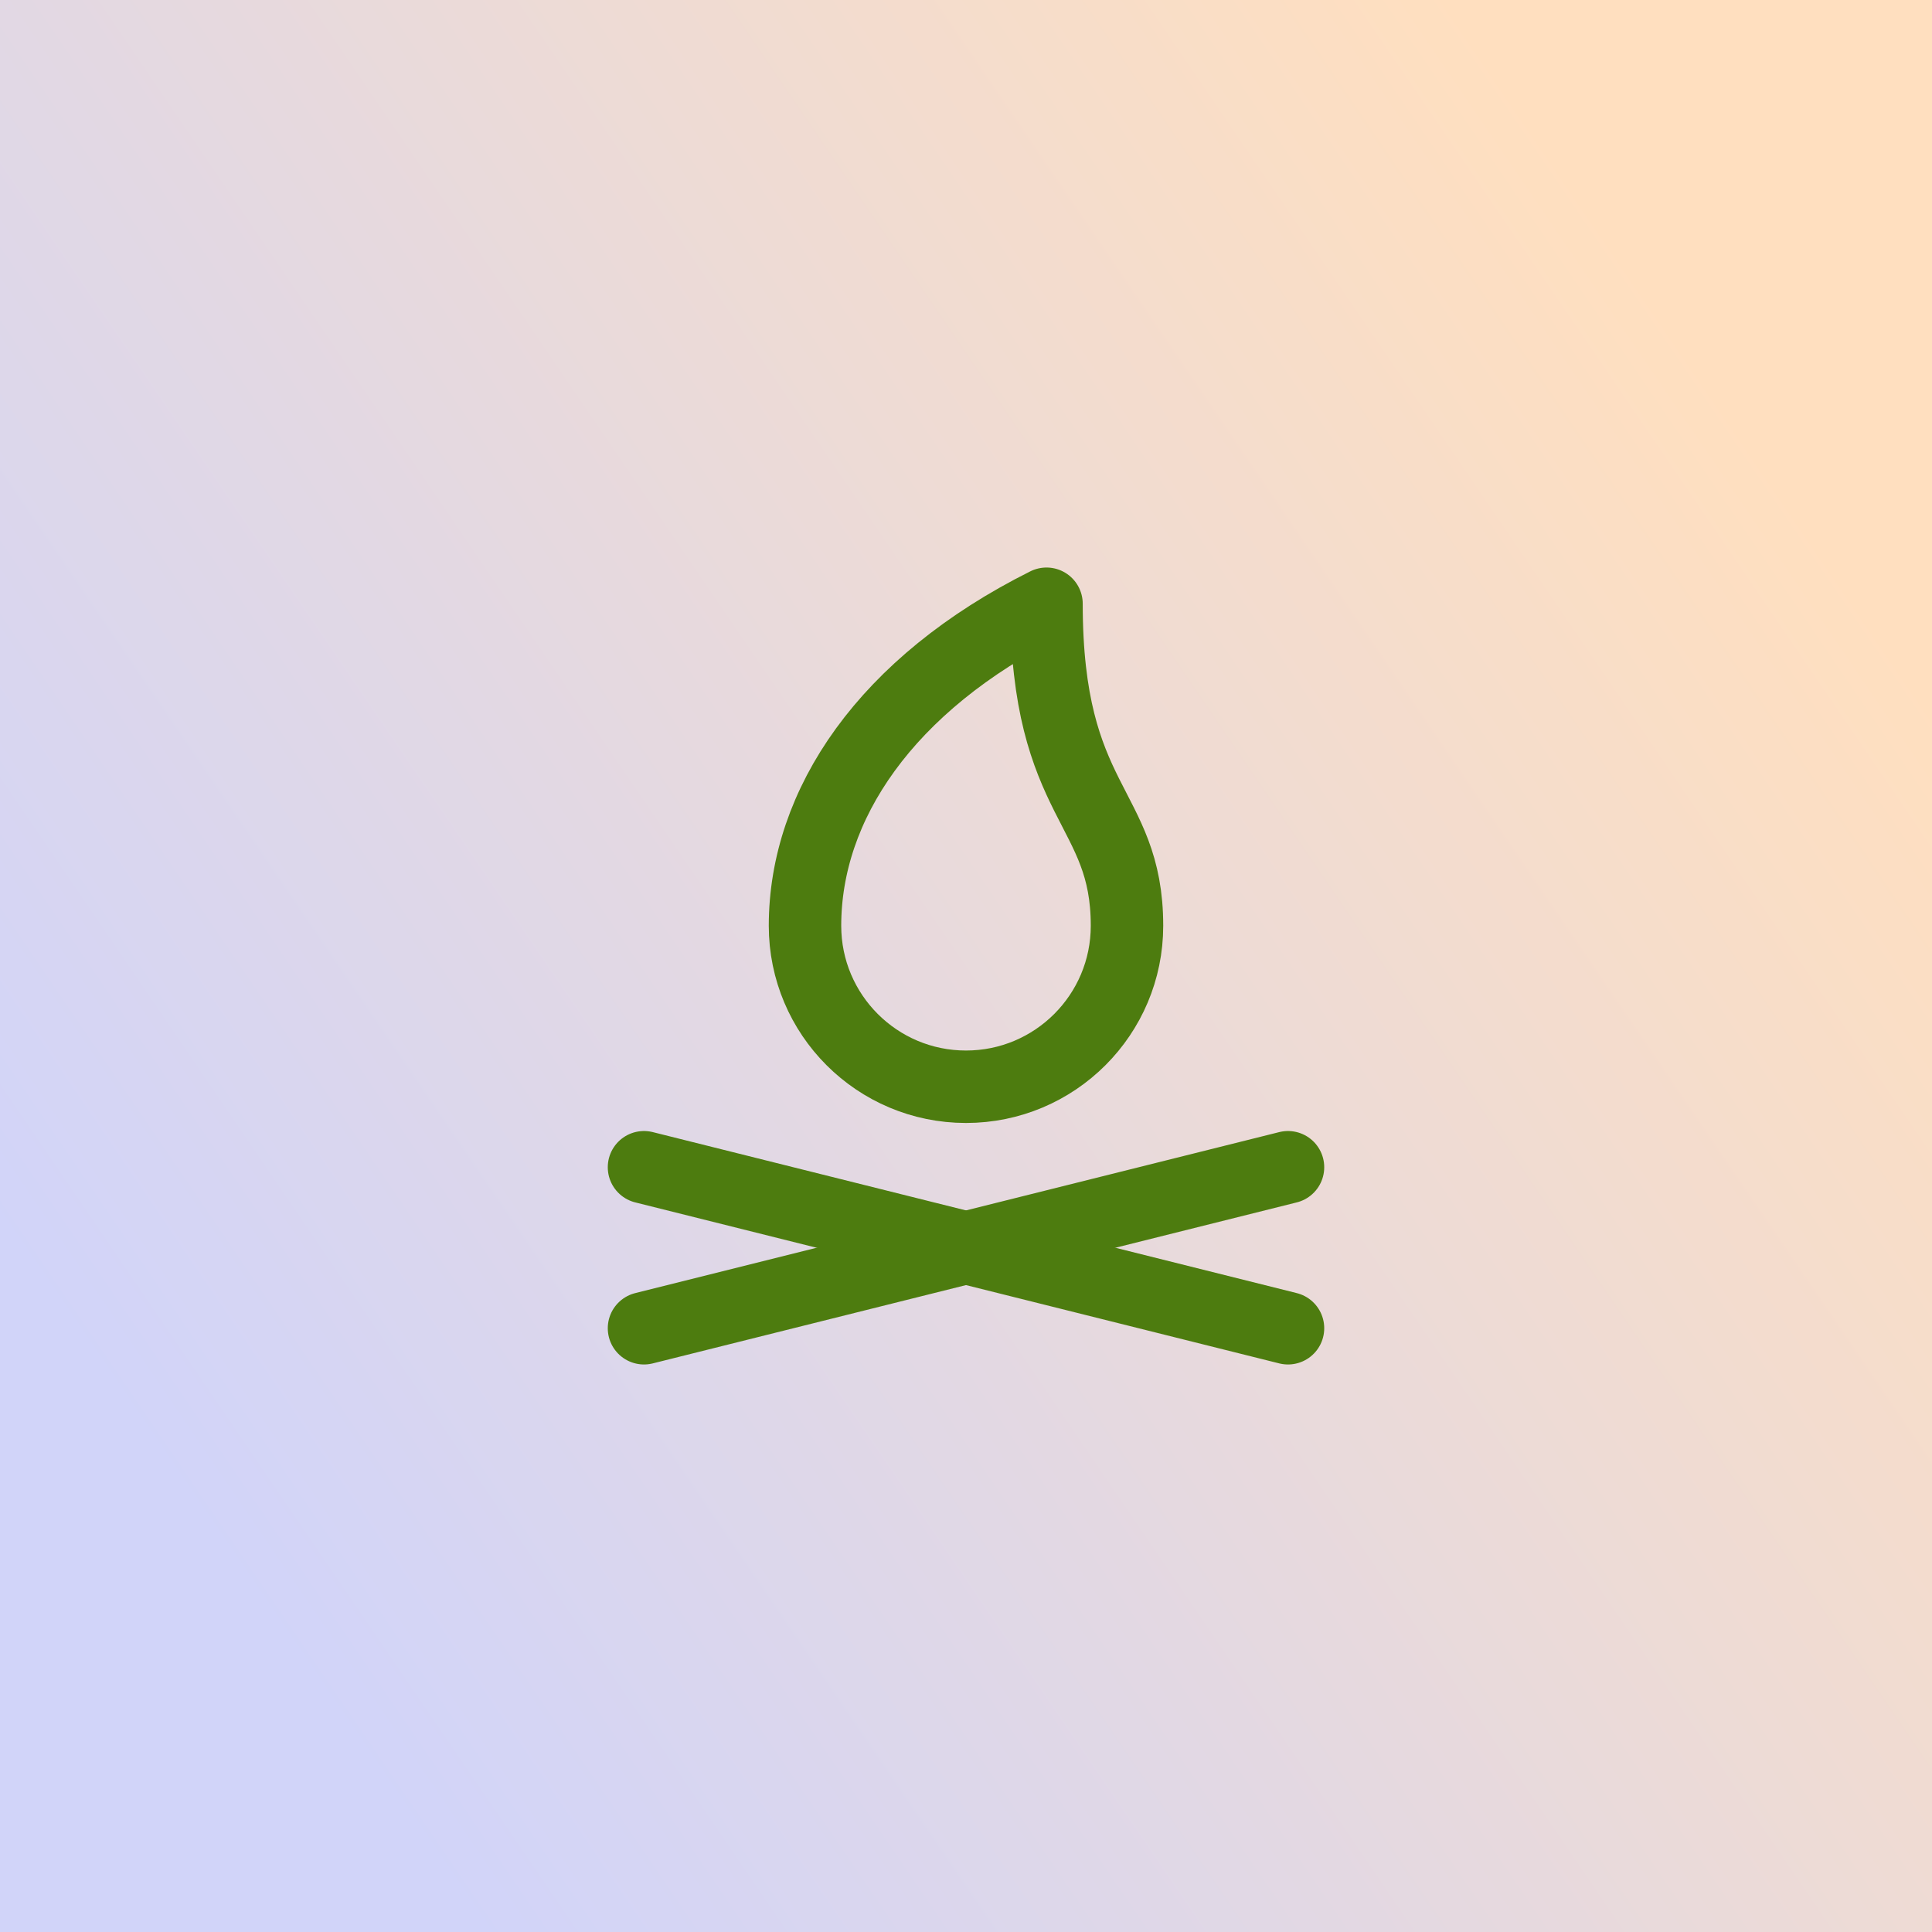
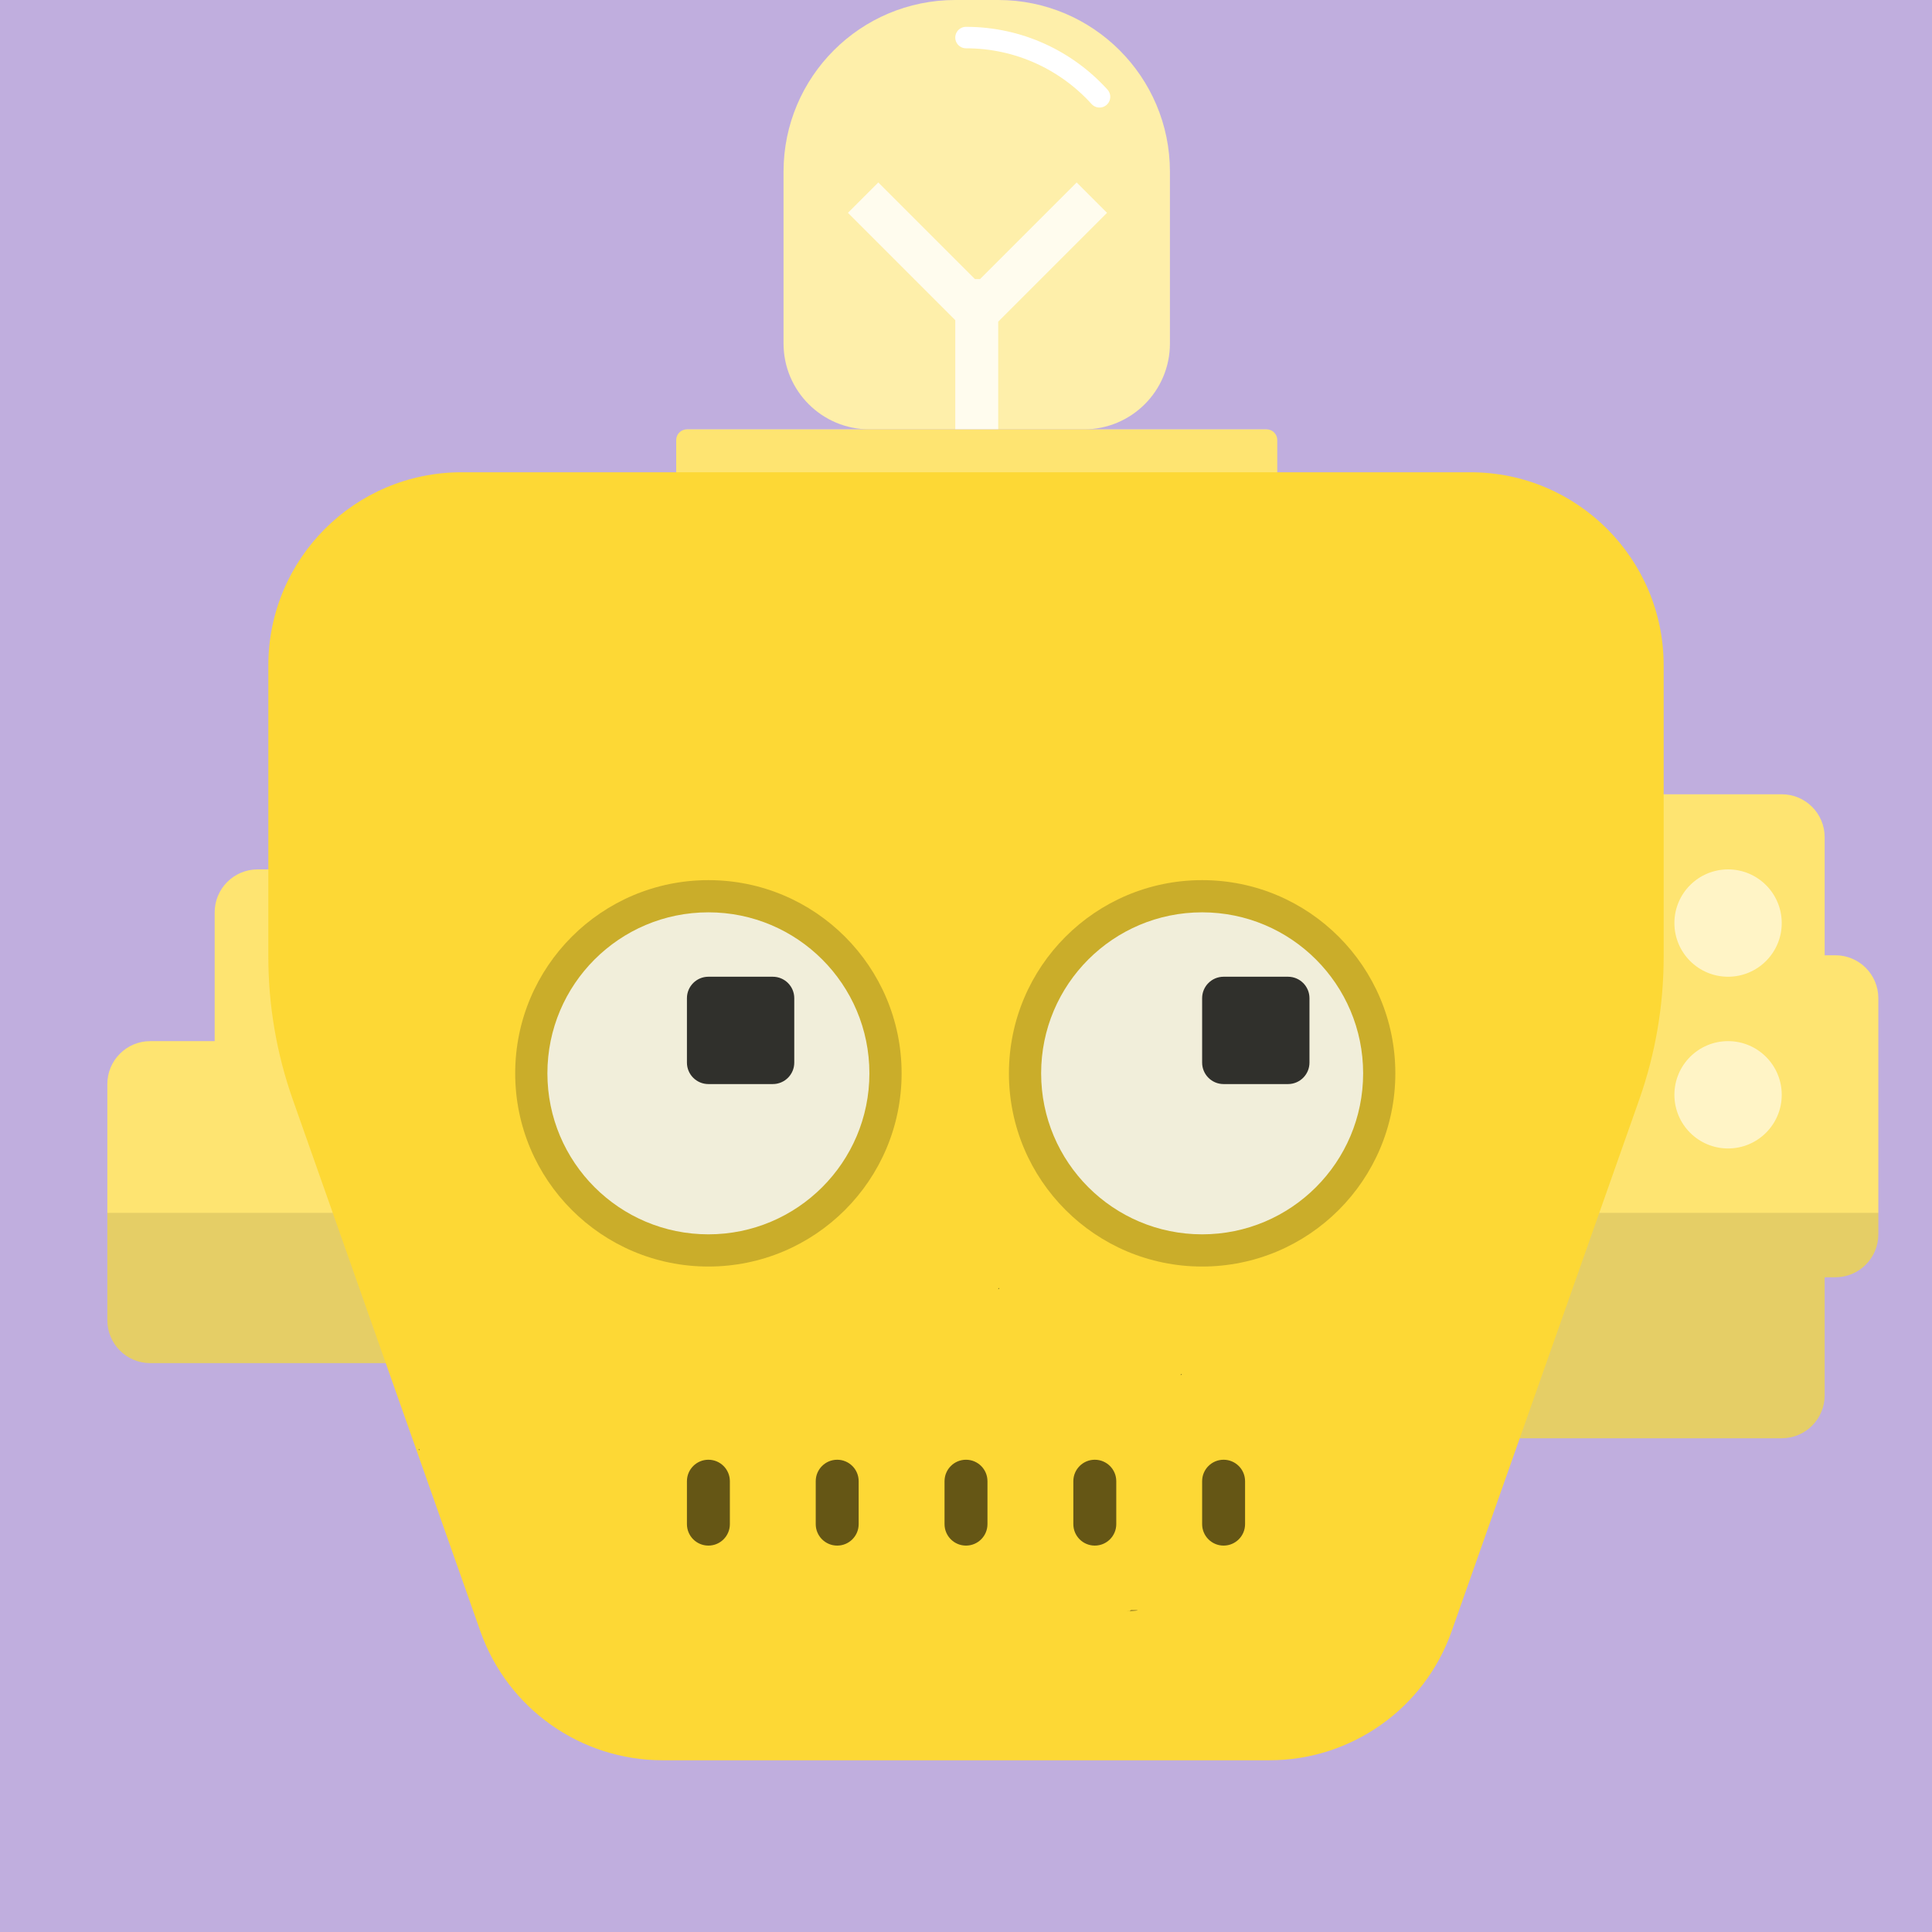
- <svg xmlns="http://www.w3.org/2000/svg" viewBox="0 0 96 96" width="96" height="96">
-   <defs>
-     <linearGradient id="g" gradientTransform="rotate(326 .5 .5)">
-       <stop offset="0" stop-color="#d1d4f9" />
-       <stop offset="1" stop-color="#ffdfbf" />
-     </linearGradient>
-   </defs>
-   <rect width="96" height="96" fill="url(#g)" />
-   <g transform="translate(24 24) scale(2)" fill="none" stroke="#4d7c0f" stroke-width="1.8" stroke-linecap="round" stroke-linejoin="round">
-     <path d="M4 21l16 -4" />
-     <path d="M20 21l-16 -4" />
-     <path d="M12 15a4 4 0 0 0 4 -4c0 -3 -2 -3 -2 -8c-4 2 -6 5 -6 8a4 4 0 0 0 4 4z" />
+ <svg xmlns="http://www.w3.org/2000/svg" viewBox="0 0 180 180" fill="none" shape-rendering="auto" width="96" height="96">
+   <mask id="viewboxMask">
+     <rect width="180" height="180" rx="0" ry="0" x="0" y="0" fill="#fff" />
+   </mask>
+   <g mask="url(#viewboxMask)">
+     <rect fill="#c0aede" width="180" height="180" x="0" y="0" />
+     <g transform="translate(0 66)">
+       <mask id="sidesSquareAssymetric-a" style="mask-type:luminance" maskUnits="userSpaceOnUse" x="10" y="8" width="165" height="60">
+         <g fill="#fff">
+           <rect x="10" y="31" width="36" height="30" rx="4" />
+           <rect x="20" y="15" width="26" height="30" rx="4" />
+           <rect x="139" y="23" width="36" height="30" rx="4" />
+           <rect x="134" y="8" width="36" height="60" rx="4" />
+         </g>
+       </mask>
+       <g mask="url(#sidesSquareAssymetric-a)">
+         <path d="M0 0h180v76H0V0Z" fill="#fdd835" />
+         <path d="M0 0h180v76H0V0Z" fill="#fff" fill-opacity=".3" />
+         <path fill="#000" fill-opacity=".1" d="M0 47h180v29H0z" />
+         <circle cx="161" cy="20" r="5" fill="#fff" fill-opacity=".6" />
+         <circle cx="161" cy="36" r="5" fill="#fff" fill-opacity=".6" />
+       </g>
+     </g>
+     <g transform="translate(41)">
+       <mask id="topBulb01-a" style="mask-type:luminance" maskUnits="userSpaceOnUse" x="22" y="0" width="56" height="52">
+         <g fill="#fff">
+           <path fill-rule="evenodd" clip-rule="evenodd" d="M32 16A16 16 0 0 1 48 0h4a16 16 0 0 1 16 16v16a8 8 0 0 1-8 8H40a8 8 0 0 1-8-8V16Z" />
+           <rect x="22" y="40" width="56" height="12" rx="1" />
+         </g>
+       </mask>
+       <g mask="url(#topBulb01-a)">
+         <path d="M0 0h100v52H0V0Z" fill="#fdd835" />
+         <path d="M0 0h100v52H0V0Z" fill="#fff" fill-opacity=".3" />
+         <path fill="#fff" fill-opacity=".4" d="M20-3h60v43H20z" />
+         <path d="M49 3.5c4.93 0 9.37 2.13 12.44 5.52" stroke="#fff" stroke-width="2" stroke-linecap="round" />
+         <path d="m49.83 26-9-9L38 19.83l10 10V40h4V29.97l10.14-10.14L59.31 17l-9 9h-.48Z" fill="#fff" fill-opacity=".8" />
+       </g>
+     </g>
+     <g transform="translate(25 44)">
+       <mask id="faceSquare03-a" style="mask-type:luminance" maskUnits="userSpaceOnUse" x="0" y="0" width="130" height="120">
+         <path fill-rule="evenodd" clip-rule="evenodd" d="M0 18A18 18 0 0 1 18 0h94a18 18 0 0 1 18 18v27.15a40 40 0 0 1-2.28 13.31L110.24 108a18 18 0 0 1-16.98 12H36.74a18 18 0 0 1-16.98-12L2.28 58.45A40 40 0 0 1 0 45.15V18Z" fill="#fff" />
+       </mask>
+       <g mask="url(#faceSquare03-a)">
+         <path d="M-2-2h134v124H-2V-2Z" fill="#fdd835" />
+         <g transform="translate(-1 -1)">
+           <path d="M69.1 77c-.08.01-.09.02-.1.11.09-.01.1-.02.1-.1ZM81.25 107.1l.13-.1c1.9 0-1.25.19-.13.1ZM86 85.11c.09-.01.1-.02.1-.1-.08 0-.09.01-.1.1ZM15 92c.01.09.02.1.1.11 0-.09-.01-.1-.1-.1Z" fill="#000" fill-opacity=".4" />
+         </g>
+       </g>
+     </g>
+     <g transform="translate(52 124)">
+       <g fill="#000" fill-opacity=".6">
+         <rect x="12" y="12" width="4" height="8" rx="2" />
+         <rect x="36" y="12" width="4" height="8" rx="2" />
+         <rect x="24" y="12" width="4" height="8" rx="2" />
+         <rect x="48" y="12" width="4" height="8" rx="2" />
+         <rect x="60" y="12" width="4" height="8" rx="2" />
+       </g>
+     </g>
+     <g transform="translate(38 76)">
+       <circle cx="28" cy="24" r="18" fill="#000" fill-opacity=".2" />
+       <circle cx="74" cy="24" r="18" fill="#000" fill-opacity=".2" />
+       <circle cx="28" cy="24" r="15" fill="#F1EEDA" />
+       <circle cx="74" cy="24" r="15" fill="#F1EEDA" />
+       <rect x="26" y="15" width="10" height="10" rx="2" fill="#000" fill-opacity=".8" />
+       <rect x="74" y="15" width="10" height="10" rx="2" fill="#000" fill-opacity=".8" />
+     </g>
  </g>
</svg>
